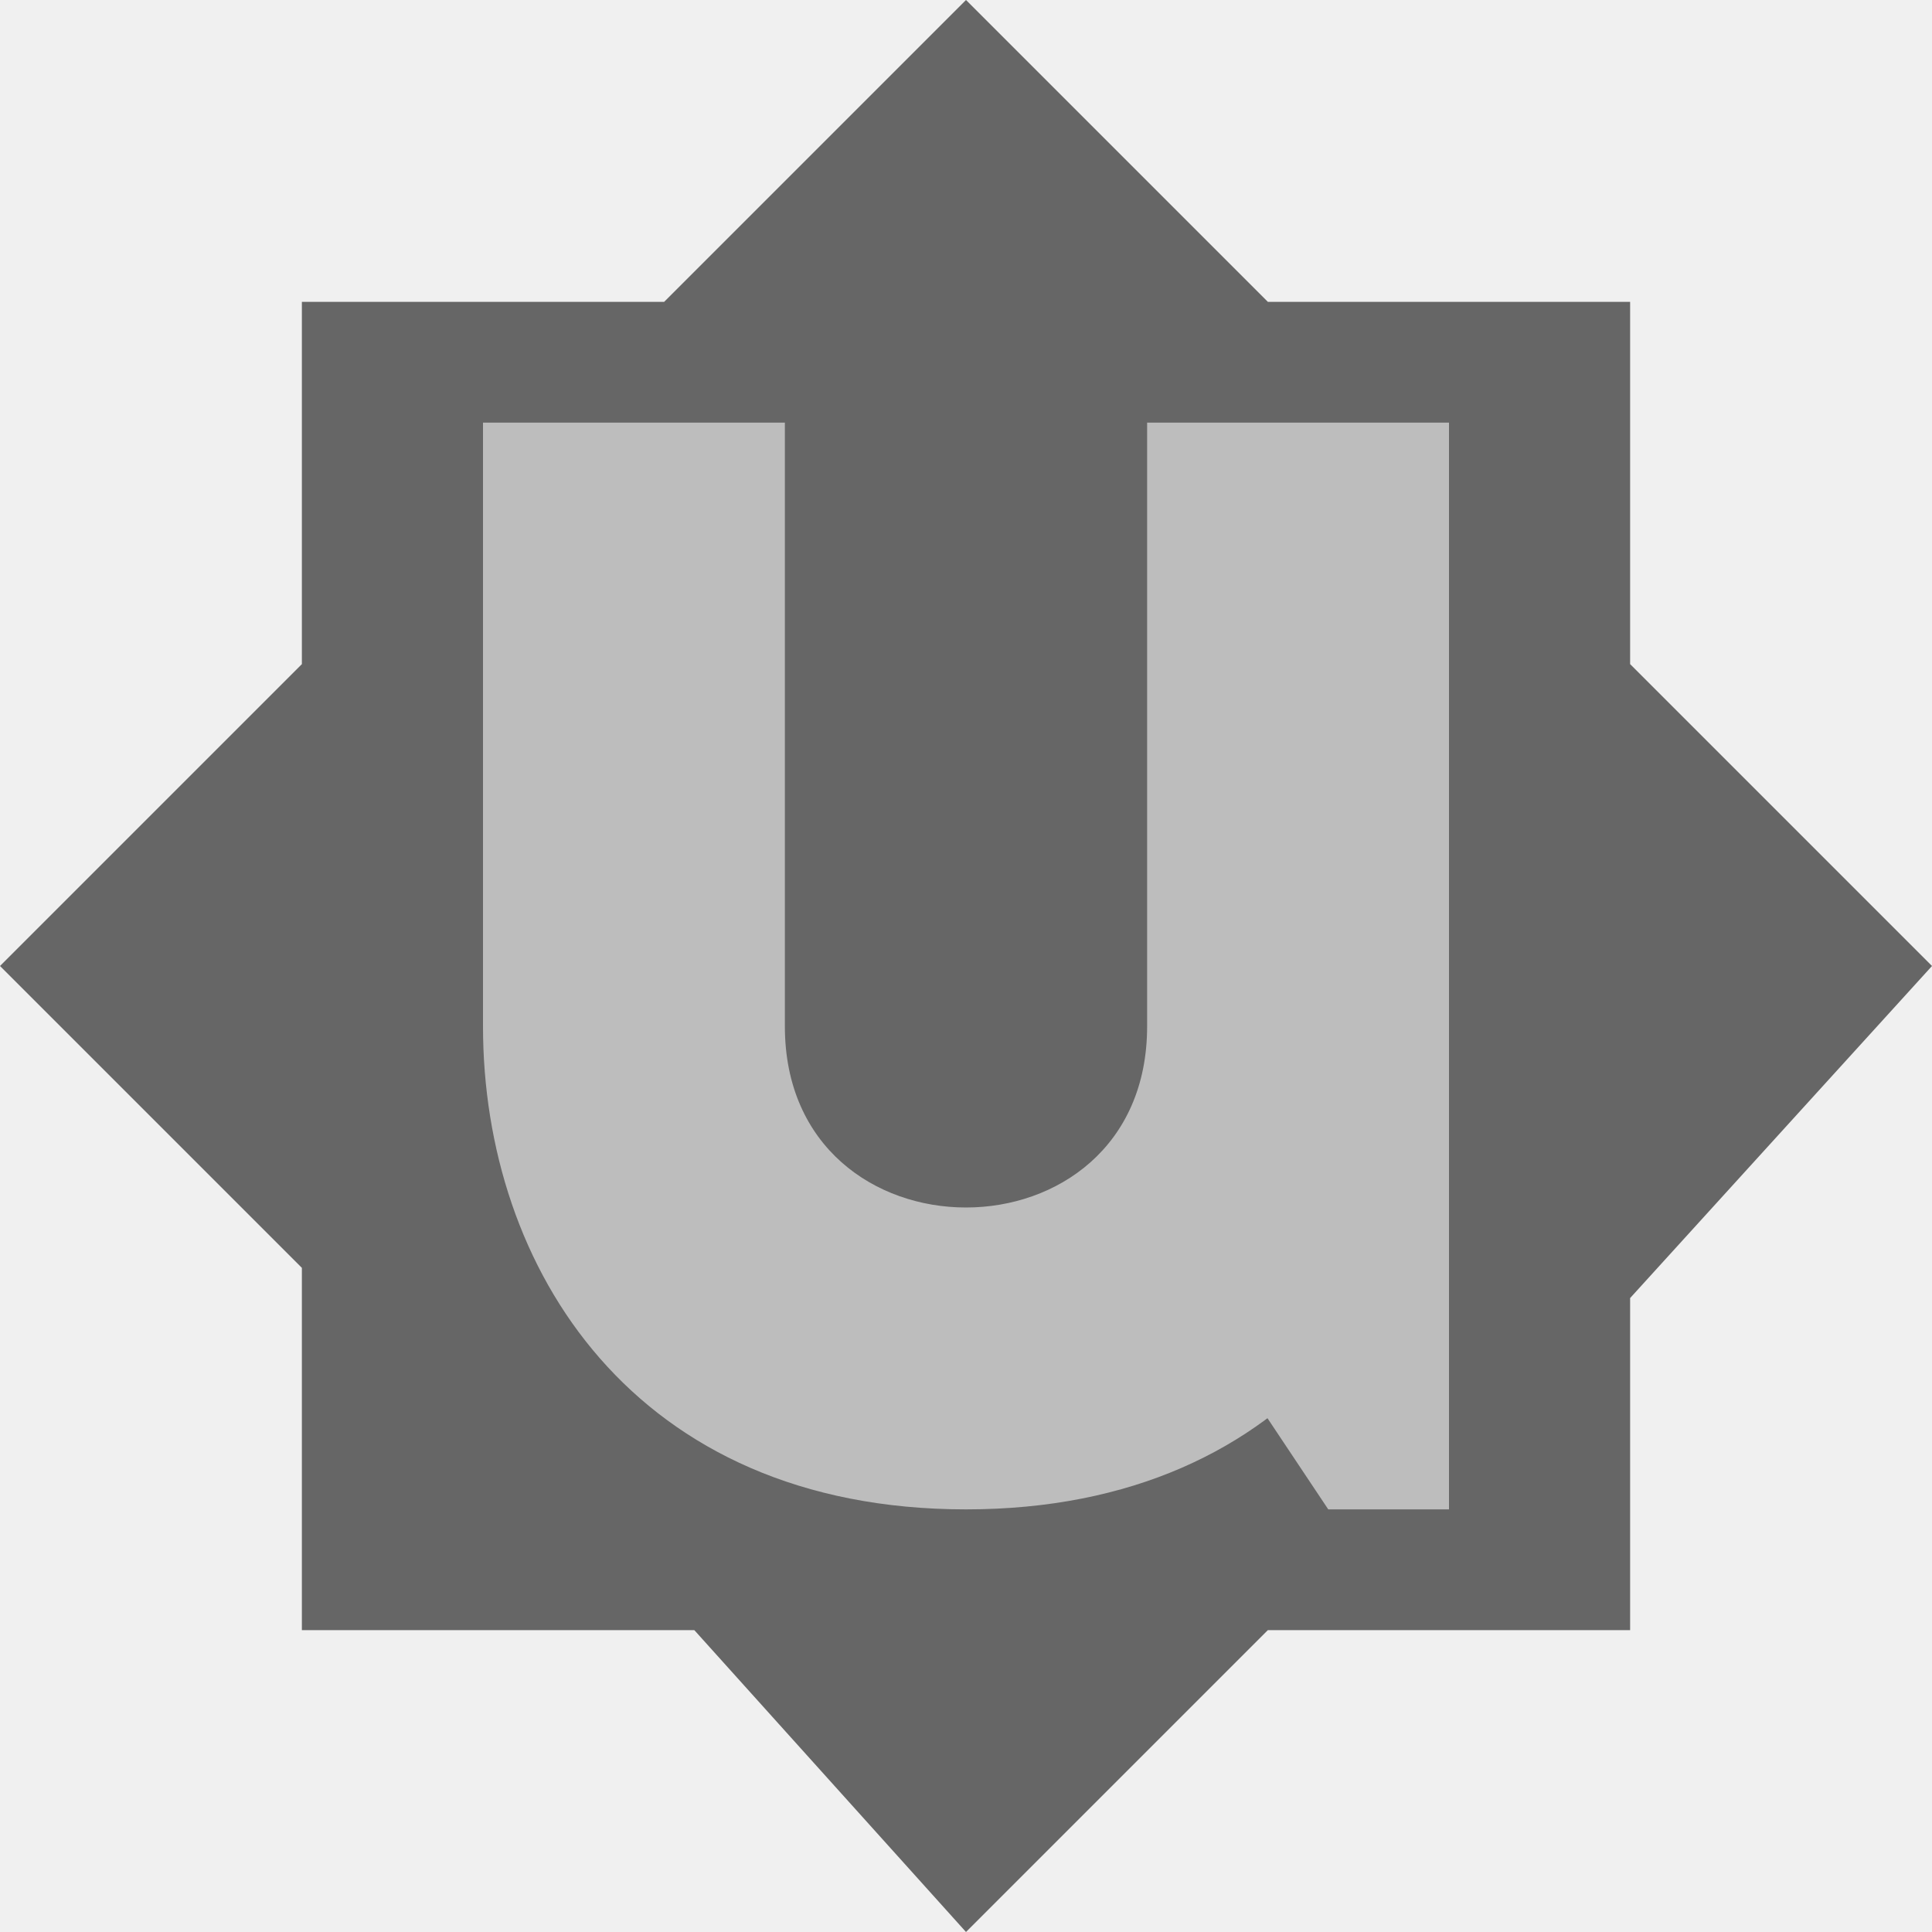
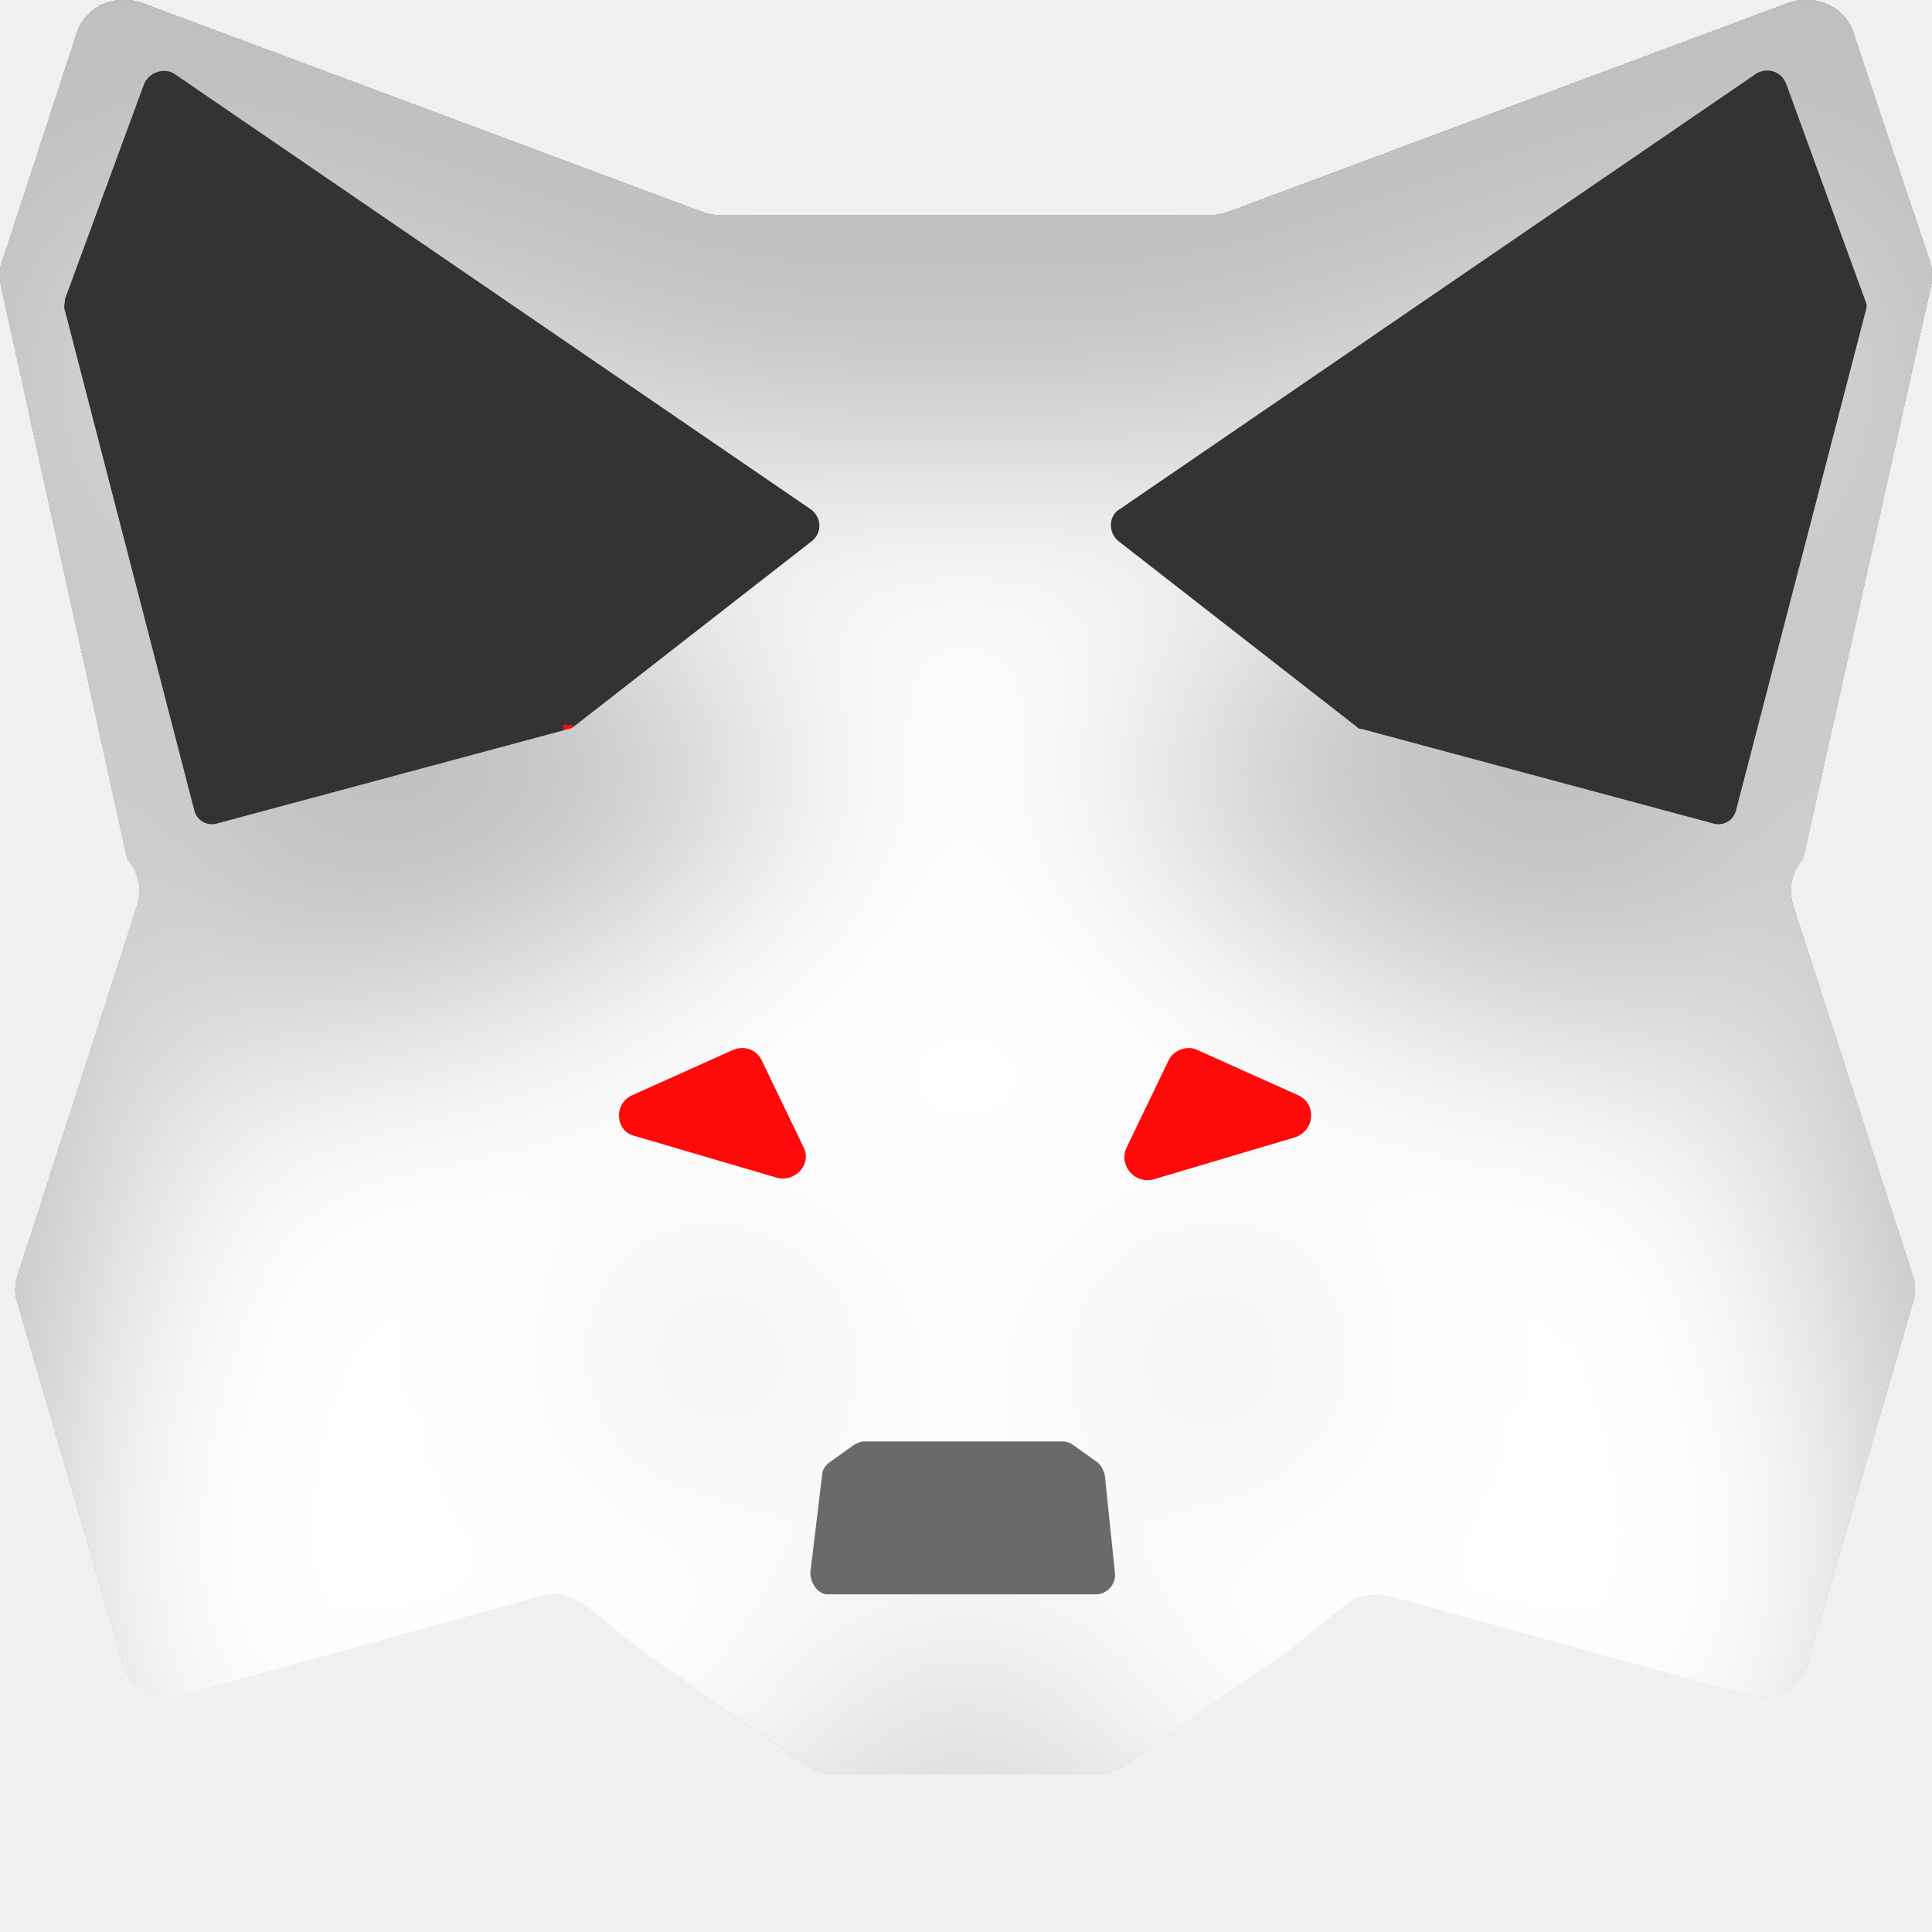
<svg xmlns="http://www.w3.org/2000/svg" width="32" height="32" viewBox="0 0 32 32" fill="none">
-   <path d="M11 5L16 0L21 5H27V11L32 16L27 21.5V27H21L16 32L11.5 27H5V21L0 16L5 11V5H11Z" fill="#666666" />
-   <path d="M13 7H8V17C8 21 10.5 25 16 25C21.5 25 24 21 24 17V7H19V17C19 21 13 21 13 17V7Z" fill="#BDBDBD" />
-   <path d="M22 25L20 22L24 16V25H22Z" fill="#BDBDBD" />
+   <g clip-path="url(#clip0_1:2)">
+     <path d="M11.32 4.666L1.99 0.666L0.657 4.666L3.323 16L28.649 15.333L31.315 4.666L29.316 0.666L20.651 4.666H11.32Z" fill="#333333" />
+     <path d="M9.333 12L23.333 13.333L23.996 21.333H9.333V12Z" fill="#FF0A0A" />
+     <path d="M18.651 22.666H10.654V26.666H18.651V22.666Z" fill="#333333" fill-opacity="0.71" />
+     <g filter="url(#filter0_i_1:2)">
+       <path d="M2.108 14.219C2.303 14.441 2.359 14.748 2.276 14.998L0.297 21.12C0.241 21.287 0.241 21.454 0.297 21.593L2.025 27.52C2.164 27.965 2.61 28.215 3.028 28.076L8.964 26.434C9.214 26.351 9.493 26.434 9.716 26.602L10.747 27.436C10.775 27.464 10.775 27.464 10.803 27.464L13.367 29.245C13.506 29.328 13.673 29.384 13.84 29.384H18.132C18.299 29.384 18.466 29.328 18.606 29.245L21.169 27.464C21.197 27.464 21.197 27.436 21.225 27.436L22.256 26.602C22.451 26.434 22.73 26.379 23.009 26.434L28.944 28.076C29.39 28.188 29.836 27.937 29.948 27.52L31.675 21.593C31.731 21.426 31.731 21.259 31.675 21.12L29.697 14.998C29.613 14.72 29.669 14.441 29.864 14.219L31.982 4.73C32.01 4.591 32.01 4.452 31.954 4.313L30.7 0.556C30.561 0.111 30.059 -0.112 29.613 0.055L20.361 3.506C20.278 3.534 20.166 3.562 20.082 3.562H11.89C11.778 3.562 11.695 3.534 11.611 3.506L2.359 0.055C1.913 -0.112 1.412 0.111 1.272 0.556L0.046 4.313C-0.01 4.424 -0.01 4.591 0.018 4.73L2.108 14.219ZM18.661 19.005L19.358 17.558C19.442 17.391 19.665 17.308 19.832 17.391L21.504 18.142C21.81 18.282 21.782 18.727 21.448 18.838L19.107 19.534C18.801 19.617 18.522 19.311 18.661 19.005ZM18.522 8.96C18.355 8.821 18.355 8.542 18.55 8.431L29.084 1.224C29.251 1.113 29.502 1.168 29.585 1.391L30.895 4.981C30.923 5.036 30.923 5.092 30.895 5.175L28.749 13.44C28.693 13.607 28.526 13.69 28.359 13.634L22.563 12.076C22.507 12.076 22.479 12.049 22.451 12.021L18.522 8.96ZM13.422 26.045L13.617 24.431C13.617 24.348 13.673 24.264 13.757 24.209L14.147 23.93C14.203 23.902 14.258 23.875 14.314 23.875H17.602C17.658 23.875 17.742 23.902 17.77 23.93L18.16 24.209C18.243 24.264 18.271 24.348 18.299 24.431L18.466 26.045C18.494 26.24 18.327 26.407 18.16 26.407H13.701C13.562 26.407 13.422 26.24 13.422 26.045ZM10.468 18.142L12.14 17.391C12.335 17.308 12.531 17.391 12.614 17.558L13.311 19.005C13.45 19.283 13.171 19.589 12.865 19.506L10.496 18.81C10.19 18.727 10.162 18.282 10.468 18.142ZM1.077 5.148C1.049 5.092 1.077 5.008 1.077 4.953L2.387 1.391C2.471 1.196 2.721 1.113 2.889 1.224L13.422 8.431C13.617 8.57 13.617 8.821 13.45 8.96L9.521 12.021C9.493 12.049 9.437 12.076 9.409 12.076L3.613 13.634C3.446 13.69 3.279 13.607 3.223 13.44L1.077 5.148Z" fill="white" />
+     </g>
+   </g>
+   <defs>
+     <filter id="filter0_i_1:2" x="0" y="0" width="32" height="33.384" filterUnits="userSpaceOnUse" color-interpolation-filters="sRGB">
+       <feFlood flood-opacity="0" result="BackgroundImageFix" />
+       <feBlend mode="normal" in="SourceGraphic" in2="BackgroundImageFix" result="shape" />
+       <feColorMatrix in="SourceAlpha" type="matrix" values="0 0 0 0 0 0 0 0 0 0 0 0 0 0 0 0 0 0 127 0" result="hardAlpha" />
+       <feOffset dy="4" />
+       <feGaussianBlur stdDeviation="2" />
+       <feComposite in2="hardAlpha" operator="arithmetic" k2="-1" k3="1" />
+       <feColorMatrix type="matrix" values="0 0 0 0 0 0 0 0 0 0 0 0 0 0 0 0 0 0 0.25 0" />
+       <feBlend mode="normal" in2="shape" result="effect1_innerShadow_1:2" />
+     </filter>
+     <clipPath id="clip0_1:2">
+       <rect width="32" height="32" fill="white" />
+     </clipPath>
+   </defs>
</svg>
